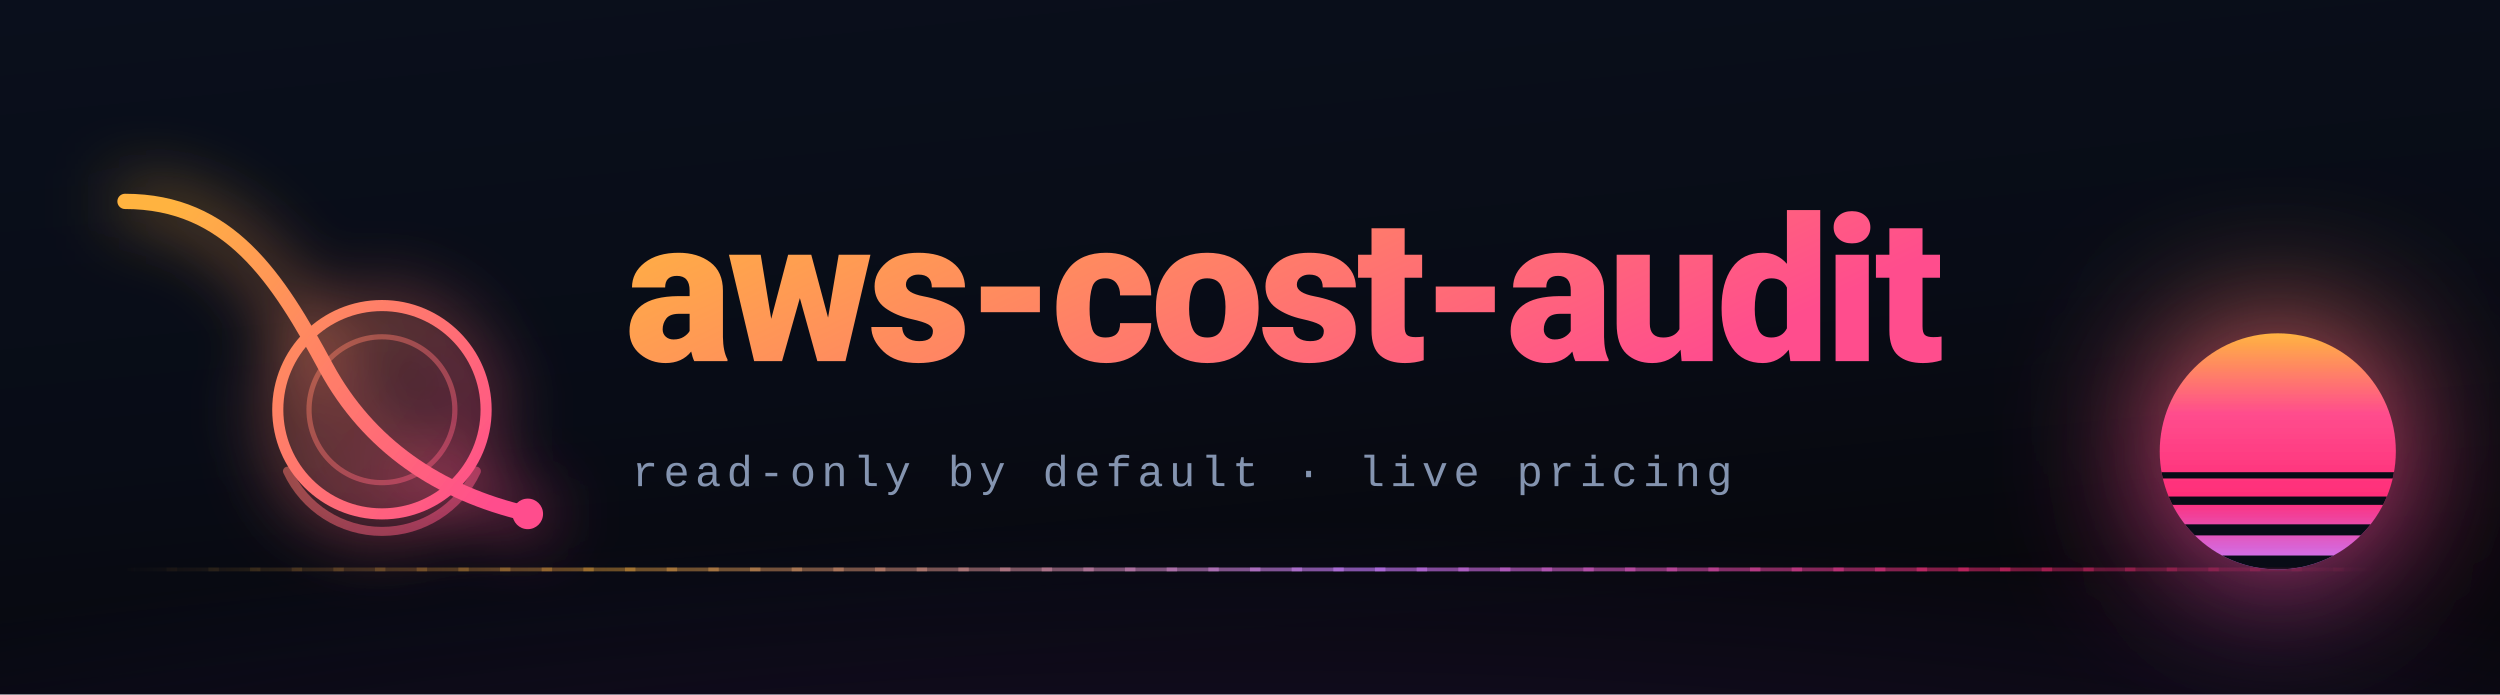
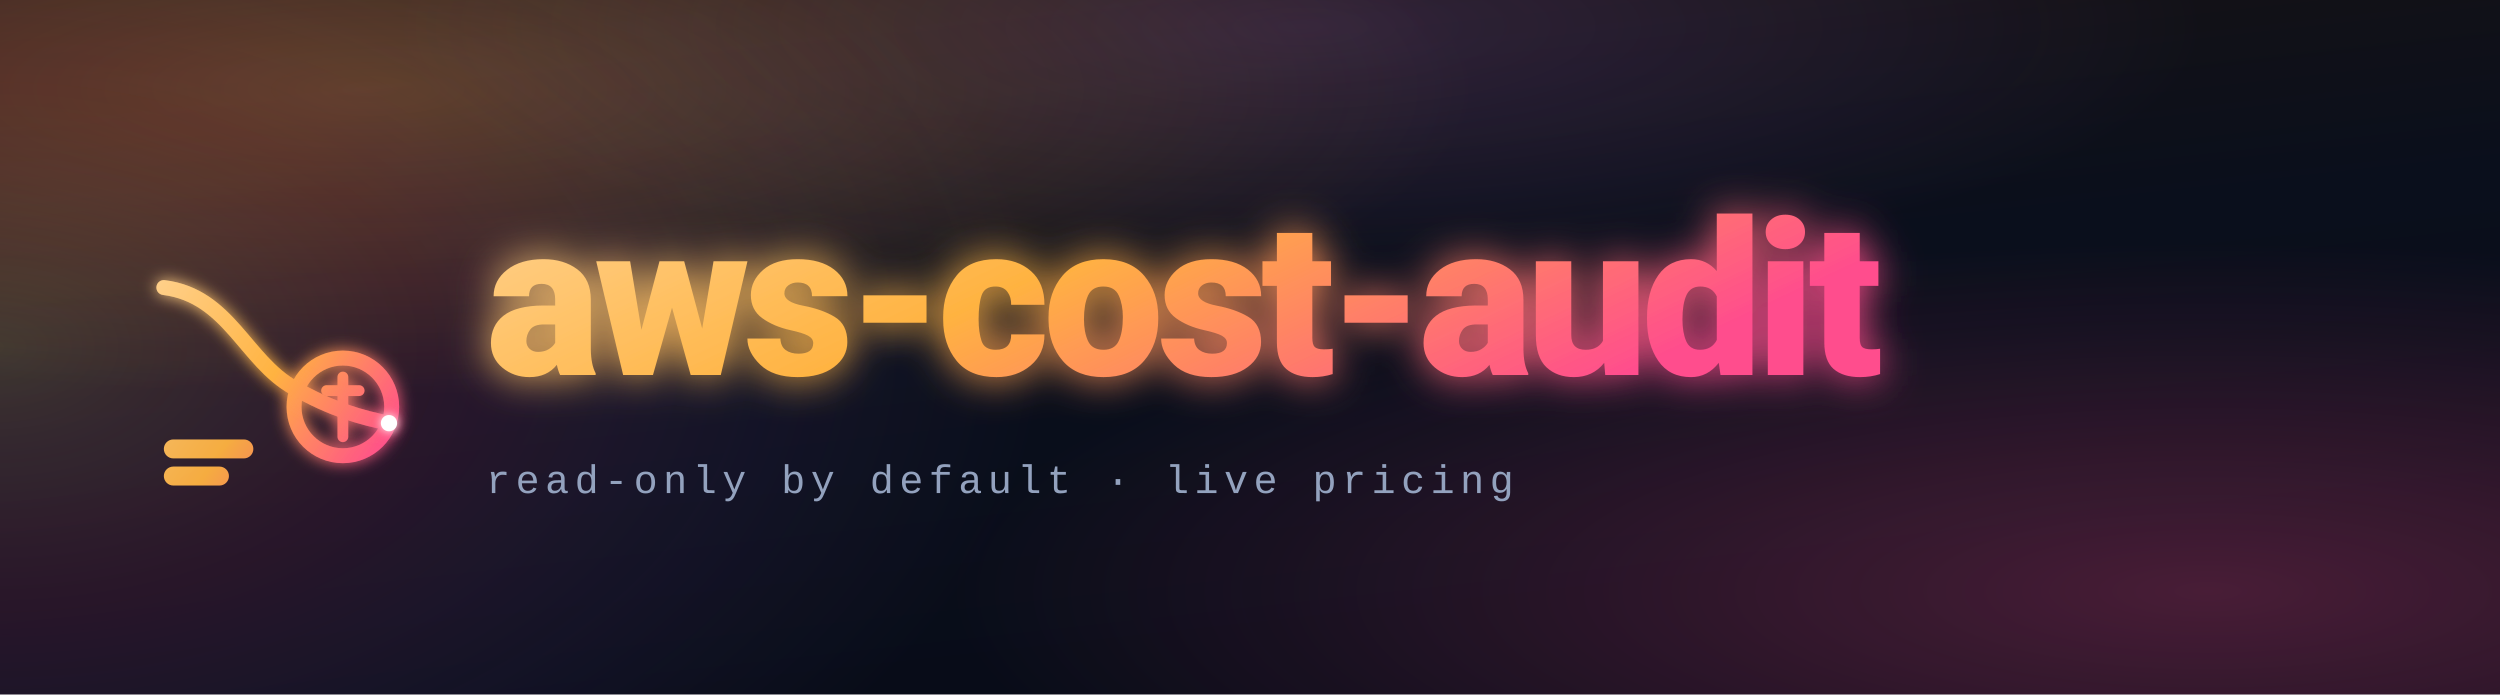
- <svg xmlns="http://www.w3.org/2000/svg" viewBox="0 0 720 200" width="720" height="200" fill="none" role="img" aria-label="aws-cost-audit, read-only by default, live pricing">
+ <svg xmlns="http://www.w3.org/2000/svg" viewBox="0 0 720 200" fill="none" role="img" aria-label="aws-cost-audit: a cost curve bends down over a coin while the figures beneath it count down">
  <defs>
-     <linearGradient id="a-ground" x1="0" y1="0" x2="0.35" y2="1">
-       <stop offset="0%" stop-color="#0A0F1C" />
-       <stop offset="60%" stop-color="#080C16" />
-       <stop offset="100%" stop-color="#07070C" />
+     <linearGradient id="aw-ground" x1="0" y1="0" x2="0.4" y2="1">
+       <stop offset="0%" stop-color="#1C1410" />
+       <stop offset="55%" stop-color="#0A0F1C" />
+       <stop offset="100%" stop-color="#080C18" />
    </linearGradient>
-     <radialGradient id="a-bloom" cx="0.5" cy="1" r="0.75">
-       <stop offset="0%" stop-color="#FF2D78" stop-opacity="0.30" />
-       <stop offset="38%" stop-color="#7C3AED" stop-opacity="0.14" />
-       <stop offset="100%" stop-color="#7C3AED" stop-opacity="0" />
+     <radialGradient id="aw-bloomA" cx="0.15" cy="0.13" r="0.44">
+       <stop offset="0%" stop-color="#FFB341" stop-opacity="0.26" />
+       <stop offset="100%" stop-color="#FFB341" stop-opacity="0" />
    </radialGradient>
-     <linearGradient id="a-sun" x1="0" y1="0" x2="0" y2="1">
-       <stop offset="0%" stop-color="#FFB341" />
-       <stop offset="34%" stop-color="#FF4D8D" />
-       <stop offset="70%" stop-color="#FF2D78" />
-       <stop offset="100%" stop-color="#C77DFF" />
+     <radialGradient id="aw-bloomB" cx="0.88" cy="0.85" r="0.50">
+       <stop offset="0%" stop-color="#FF4D8D" stop-opacity="0.26" />
+       <stop offset="100%" stop-color="#FF4D8D" stop-opacity="0" />
+     </radialGradient>
+     <radialGradient id="aw-bloomC" cx="0.52" cy="0.04" r="0.36">
+       <stop offset="0%" stop-color="#C77DFF" stop-opacity="0.16" />
+       <stop offset="100%" stop-color="#C77DFF" stop-opacity="0" />
+     </radialGradient>
+     <radialGradient id="aw-wash" cx="0.5" cy="0.5" r="0.5">
+       <stop offset="0%" stop-color="#FFD08A" stop-opacity="0.20" />
+       <stop offset="42%" stop-color="#FF4D8D" stop-opacity="0.124" />
+       <stop offset="76%" stop-color="#C77DFF" stop-opacity="0.046" />
+       <stop offset="100%" stop-color="#C77DFF" stop-opacity="0" />
+     </radialGradient>
+     <clipPath id="aw-frame">
+       <rect width="720" height="200" />
+     </clipPath>
+     <linearGradient id="aw-ink" gradientUnits="userSpaceOnUse" x1="40" y1="76" x2="216" y2="196">
+       <stop class="awk1" offset="0%" stop-color="#FFD08A" />
+       <stop class="awk2" offset="52%" stop-color="#FFB341" />
+       <stop class="awk3" offset="100%" stop-color="#FF4D8D" />
    </linearGradient>
-     <linearGradient id="a-brand" x1="0" y1="0" x2="1" y2="0.25" gradientUnits="objectBoundingBox">
-       <stop offset="0%" stop-color="#FFB341" />
-       <stop offset="100%" stop-color="#FF4D8D" />
-       <animateTransform attributeName="gradientTransform" type="translate" values="-0.12 0; 0.12 0; -0.12 0" dur="18s" repeatCount="indefinite" />
-     </linearGradient>
-     <linearGradient id="a-mark" gradientUnits="userSpaceOnUse" x1="-60" y1="-42" x2="58" y2="50">
-       <stop offset="8%" stop-color="#FFB341" />
-       <stop offset="92%" stop-color="#FF4D8D" />
-     </linearGradient>
-     <linearGradient id="a-horizon" gradientUnits="userSpaceOnUse" x1="36" y1="164" x2="684" y2="164">
-       <stop offset="0%" stop-color="#FFB341" stop-opacity="0" />
-       <stop offset="22%" stop-color="#FFB341" stop-opacity="0.45" />
-       <stop offset="55%" stop-color="#C77DFF" stop-opacity="0.7" />
-       <stop offset="82%" stop-color="#FF2D78" stop-opacity="0.55" />
-       <stop offset="100%" stop-color="#FF2D78" stop-opacity="0" />
-     </linearGradient>
-     <linearGradient id="a-gridfade" gradientUnits="userSpaceOnUse" x1="0" y1="164" x2="0" y2="200">
-       <stop offset="0%" stop-color="#FFB341" stop-opacity="0.55" />
-       <stop offset="55%" stop-color="#C77DFF" stop-opacity="0.28" />
-       <stop offset="100%" stop-color="#FF2D78" stop-opacity="0.05" />
-     </linearGradient>
-     <filter id="a-glow" x="-40%" y="-40%" width="180%" height="180%">
-       <feGaussianBlur stdDeviation="10" result="b" />
+     <filter id="aw-glow" x="-45%" y="-45%" width="190%" height="190%">
+       <feGaussianBlur stdDeviation="6.0" result="b" />
      <feMerge>
        <feMergeNode in="b" />
        <feMergeNode in="SourceGraphic" />
      </feMerge>
    </filter>
-     <filter id="a-glow-atmo" x="-70%" y="-70%" width="240%" height="240%">
-       <feGaussianBlur stdDeviation="22" result="b" />
+     <filter id="aw-glow-sm" x="-150%" y="-150%" width="400%" height="400%">
+       <feGaussianBlur stdDeviation="3.6" result="b" />
      <feMerge>
        <feMergeNode in="b" />
        <feMergeNode in="SourceGraphic" />
      </feMerge>
    </filter>
-     <clipPath id="a-sunclip">
-       <circle cx="656" cy="130" r="34" />
+     <clipPath id="aw-b1">
+       <rect class="awb1" x="44" y="196" width="66" height="14" />
    </clipPath>
-     <clipPath id="a-gridclip">
-       <rect x="0" y="164" width="720" height="36" />
+     <clipPath id="aw-b2">
+       <rect class="awb2" x="44" y="216" width="48" height="14" />
    </clipPath>
-     <linearGradient id="a-sheen" x1="0" y1="0" x2="1" y2="0">
+     <linearGradient id="aw-word" x1="0" y1="0" x2="1" y2="0.25">
+       <stop class="awk1" offset="0%" stop-color="#FFD08A" />
+       <stop class="awk2" offset="46%" stop-color="#FFB341" />
+       <stop class="awk3" offset="100%" stop-color="#FF4D8D" />
+     </linearGradient>
+     <linearGradient id="aw-sheen" x1="0" y1="0" x2="1" y2="0">
      <stop offset="0%" stop-color="#FFFFFF" stop-opacity="0" />
-       <stop offset="50%" stop-color="#FFFFFF" stop-opacity="0.55" />
+       <stop offset="50%" stop-color="#FFFFFF" stop-opacity="0.62" />
      <stop offset="100%" stop-color="#FFFFFF" stop-opacity="0" />
    </linearGradient>
-     <clipPath id="a-wordclip">
-       <text x="180" y="104" font-family="system-ui, -apple-system, 'Segoe UI', Roboto, 'Helvetica Neue', Arial, sans-serif" font-size="58" font-weight="800" letter-spacing="-1.5">aws-cost-audit</text>
+     <clipPath id="aw-wordclip">
+       <text x="140" y="108" font-family="system-ui, -apple-system, 'Segoe UI', Roboto, 'Helvetica Neue', Arial, sans-serif" font-size="62" font-weight="800" letter-spacing="-1.9">aws-cost-audit</text>
    </clipPath>
  </defs>
  <style>
    .disp { font-family: system-ui, -apple-system, 'Segoe UI', Roboto, 'Helvetica Neue', Arial, sans-serif; }
    .mono { font-family: ui-monospace, SFMono-Regular, 'SF Mono', Menlo, Consolas, 'Liberation Mono', monospace; }
-     .tag { font-size: 12.5px; letter-spacing: 1.6px; fill: #8494B0; }
- 
-     @keyframes a-breathe { 0%,100% { opacity: 0.55; } 50% { opacity: 0.95; } }
-     .bloom { animation: a-breathe 9s ease-in-out infinite; }
- 
-     @keyframes a-sunpulse { 0%,100% { opacity: 0.42; } 50% { opacity: 0.62; } }
-     .sun { animation: a-sunpulse 10s ease-in-out infinite; }
- 
-     @keyframes a-flowdash { to { stroke-dashoffset: -240; } }
-     .flowline { animation: a-flowdash 14s linear infinite; }
- 
-     @keyframes a-sheen {
-       0%   { transform: translateX(0); }
-       34%  { transform: translateX(580px); }
-       100% { transform: translateX(580px); }
-     }
-     .sheen { animation: a-sheen 7.5s linear infinite; }
- 
-     @media (prefers-reduced-motion: reduce) {
-       * { animation: none !important; }
-     }
+     .eyebrow { font-size: 13px; font-weight: 600; letter-spacing: 4.5px; fill: #FFD08A; }
+     .head    { font-size: 22px; font-weight: 700; fill: #F2F6FF; letter-spacing: -0.5px; }
+     .sub     { font-size: 16.5px; font-weight: 500; fill: #C2CDE4; }
+     .tag     { font-size: 11.5px; letter-spacing: 1.6px; fill: #93A2BE; }
+     .chip    { font-size: 11.5px; letter-spacing: 1.2px; fill: #C2CDE4; }
+     @keyframes aw-breathe { 0%,100% { opacity:0.62; } 50% { opacity:1; } }
+     .awbloom { animation: aw-breathe 11s ease-in-out infinite; }
+     @keyframes aw-sweep { 0% { transform: translateX(-360px); } 100% { transform: translateX(1080px); } }
+     .awwash { animation: aw-sweep 15s cubic-bezier(.5,0,.5,1) infinite; }
+     @keyframes aw-sheen { 0% { transform: translateX(0); } 15%,100% { transform: translateX(285px); } }
+     .awsheen { animation: aw-sheen 8.5s cubic-bezier(.4,0,.3,1) infinite; }
+     @keyframes aw-draw { 0% { stroke-dashoffset: 1000; } 40%,88% { stroke-dashoffset: 0; } 100% { stroke-dashoffset: 1000; } }
+     .awcurve { stroke-dasharray: 1000; animation: aw-draw 7s linear infinite; }
+     @keyframes aw-b1 { 0%,40% { width: 66px; } 88%,100% { width: 22px; } }
+     @keyframes aw-b2 { 0%,46% { width: 48px; } 88%,100% { width: 14px; } }
+     .awb1 { animation: aw-b1 7s steps(6, end) infinite; }
+     .awb2 { animation: aw-b2 7s steps(6, end) infinite; }
+     @keyframes aw-coin { 0%,100% { opacity: 0.55; } 50% { opacity: 1; } }
+     .awcoin { animation: aw-coin 7s ease-in-out infinite; }
+     @keyframes aw-k1 { 0%,100% { stop-color:#FFD08A; } 50% { stop-color:#FFB341; } }
+     @keyframes aw-k2 { 0%,100% { stop-color:#FFB341; } 50% { stop-color:#FF9A4D; } }
+     @keyframes aw-k3 { 0%,100% { stop-color:#FF4D8D; } 50% { stop-color:#FF7A3D; } }
+     .awk1 { animation: aw-k1 15s ease-in-out infinite; }
+     .awk2 { animation: aw-k2 15s ease-in-out infinite; }
+     .awk3 { animation: aw-k3 15s ease-in-out infinite; }
+     @media (prefers-reduced-motion: reduce) { * { animation: none !important; } }
  </style>
-   <rect width="720" height="200" fill="url(#a-ground)" />
-   <ellipse class="bloom" cx="360" cy="204" rx="430" ry="110" fill="url(#a-bloom)" />
-   <g class="sun">
-     <g filter="url(#a-glow-atmo)">
-       <circle cx="656" cy="130" r="34" fill="url(#a-sun)" />
-     </g>
-     <g clip-path="url(#a-sunclip)" fill="#080C16">
-       <rect x="618" y="136" width="76" height="1.8" />
-       <rect x="618" y="143" width="76" height="2.4" />
-       <rect x="618" y="151" width="76" height="3.2" />
-       <rect x="618" y="160" width="76" height="4.4" />
+   <rect width="720" height="200" fill="url(#aw-ground)" />
+   <g class="awbloom">
+     <rect width="720" height="200" fill="url(#aw-bloomA)" />
+     <rect width="720" height="200" fill="url(#aw-bloomB)" />
+     <rect width="720" height="200" fill="url(#aw-bloomC)" />
+   </g>
+   <g clip-path="url(#aw-frame)">
+     <g transform="translate(0,100)">
+       <ellipse class="awwash" cx="0" cy="0" rx="300" ry="180" fill="url(#aw-wash)" />
    </g>
  </g>
-   <g id="grid" clip-path="url(#a-gridclip)" opacity="0">
-     <g stroke="url(#a-gridfade)" stroke-width="1" fill="none">
-       <path d="M360 164 L-540 200" />
-       <path d="M360 164 L-160 200" />
-       <path d="M360 164 L60 200" />
-       <path d="M360 164 L190 200" />
-       <path d="M360 164 L280 200" />
-       <path d="M360 164 L360 200" />
-       <path d="M360 164 L440 200" />
-       <path d="M360 164 L530 200" />
-       <path d="M360 164 L660 200" />
-       <path d="M360 164 L880 200" />
-       <path d="M360 164 L1260 200" />
+   <g transform="translate(30,50) scale(0.3906)">
+     <g opacity="0.32">
+       <circle cx="176" cy="172" r="36" fill="none" stroke="url(#aw-ink)" stroke-width="11" />
+       <path d="M44 84 C92 90, 104 138, 140 158 C168 174, 190 180, 210 184" fill="none" stroke="url(#aw-ink)" stroke-width="11" stroke-linecap="round" />
    </g>
-     <g stroke="url(#a-gridfade)" stroke-width="1" fill="none">
-       <line x1="0" y1="167" x2="720" y2="167" />
-       <line x1="0" y1="171" x2="720" y2="171" />
-       <line x1="0" y1="177" x2="720" y2="177" />
-       <line x1="0" y1="186" x2="720" y2="186" />
-       <line x1="0" y1="198" x2="720" y2="198" />
+     <g class="awcoin" filter="url(#aw-glow)">
+       <circle cx="176" cy="172" r="36" fill="none" stroke="url(#aw-ink)" stroke-width="11" />
+       <path d="M176 150 V194 M164 160 H188" stroke="url(#aw-ink)" stroke-width="8" stroke-linecap="round" fill="none" />
+     </g>
+     <g filter="url(#aw-glow)">
+       <path class="awcurve" d="M44 84 C92 90, 104 138, 140 158 C168 174, 190 180, 210 184" pathLength="1000" fill="none" stroke="url(#aw-ink)" stroke-width="11" stroke-linecap="round" />
+     </g>
+     <g transform="translate(210,184)">
+       <g filter="url(#aw-glow-sm)">
+         <circle r="6" fill="#FFFFFF" />
+       </g>
+     </g>
+     <g fill="url(#aw-ink)" opacity="0.95">
+       <g clip-path="url(#aw-b1)">
+         <rect x="44" y="196" width="66" height="14" rx="7" />
+       </g>
+       <g clip-path="url(#aw-b2)">
+         <rect x="44" y="216" width="48" height="14" rx="7" />
+       </g>
    </g>
  </g>
-   <line x1="36" y1="164" x2="684" y2="164" stroke="url(#a-horizon)" stroke-width="1.1" opacity="0.9" />
-   <line class="flowline" x1="36" y1="164" x2="684" y2="164" stroke="url(#a-horizon)" stroke-width="1.1" stroke-dasharray="3 9" opacity="0.8" />
-   <g filter="url(#a-glow)">
-     <g transform="translate(96,100)">
-       <path d="M 41.2 35.7 A 30 30 0 0 1 -13.2 35.7" stroke="url(#a-mark)" stroke-width="2.6" fill="none" stroke-linecap="round" opacity="0.5" />
-       <circle cx="14" cy="18" r="30" fill="url(#a-mark)" opacity="0.12" />
-       <circle cx="14" cy="18" r="30" stroke="url(#a-mark)" stroke-width="3.2" fill="none" />
-       <circle cx="14" cy="18" r="21" stroke="url(#a-mark)" stroke-width="1.5" fill="none" opacity="0.45" />
-       <path d="M -60 -42 C -30 -42, -16 -20, -2 6 C 10 28, 30 42, 56 48" stroke="url(#a-mark)" stroke-width="4.4" fill="none" stroke-linecap="round" />
-       <circle cx="56" cy="48" r="4.4" fill="url(#a-mark)" />
+   <g filter="url(#aw-glow)">
+     <text class="disp" x="140" y="108" font-size="62" font-weight="800" letter-spacing="-1.9" fill="url(#aw-word)">aws-cost-audit</text>
+   </g>
+   <g clip-path="url(#aw-wordclip)">
+     <g transform="skewX(-18)">
+       <rect class="awsheen" x="72" y="46" width="29" height="84" fill="url(#aw-sheen)" opacity="0.45" />
    </g>
  </g>
-   <text class="disp" x="180" y="104" font-size="58" font-weight="800" letter-spacing="-1.5" fill="url(#a-brand)">aws-cost-audit</text>
-   <text class="mono tag" x="182" y="140">read-only by default  ·  live pricing</text>
-   <g clip-path="url(#a-wordclip)">
-     <g transform="skewX(-18)">
-       <rect class="sheen" x="70" y="48" width="95" height="110" fill="url(#a-sheen)" opacity="0.7" />
-     </g>
-   </g>
+   <text class="mono tag" x="140" y="142">read-only by default  ·  live pricing</text>
</svg>
